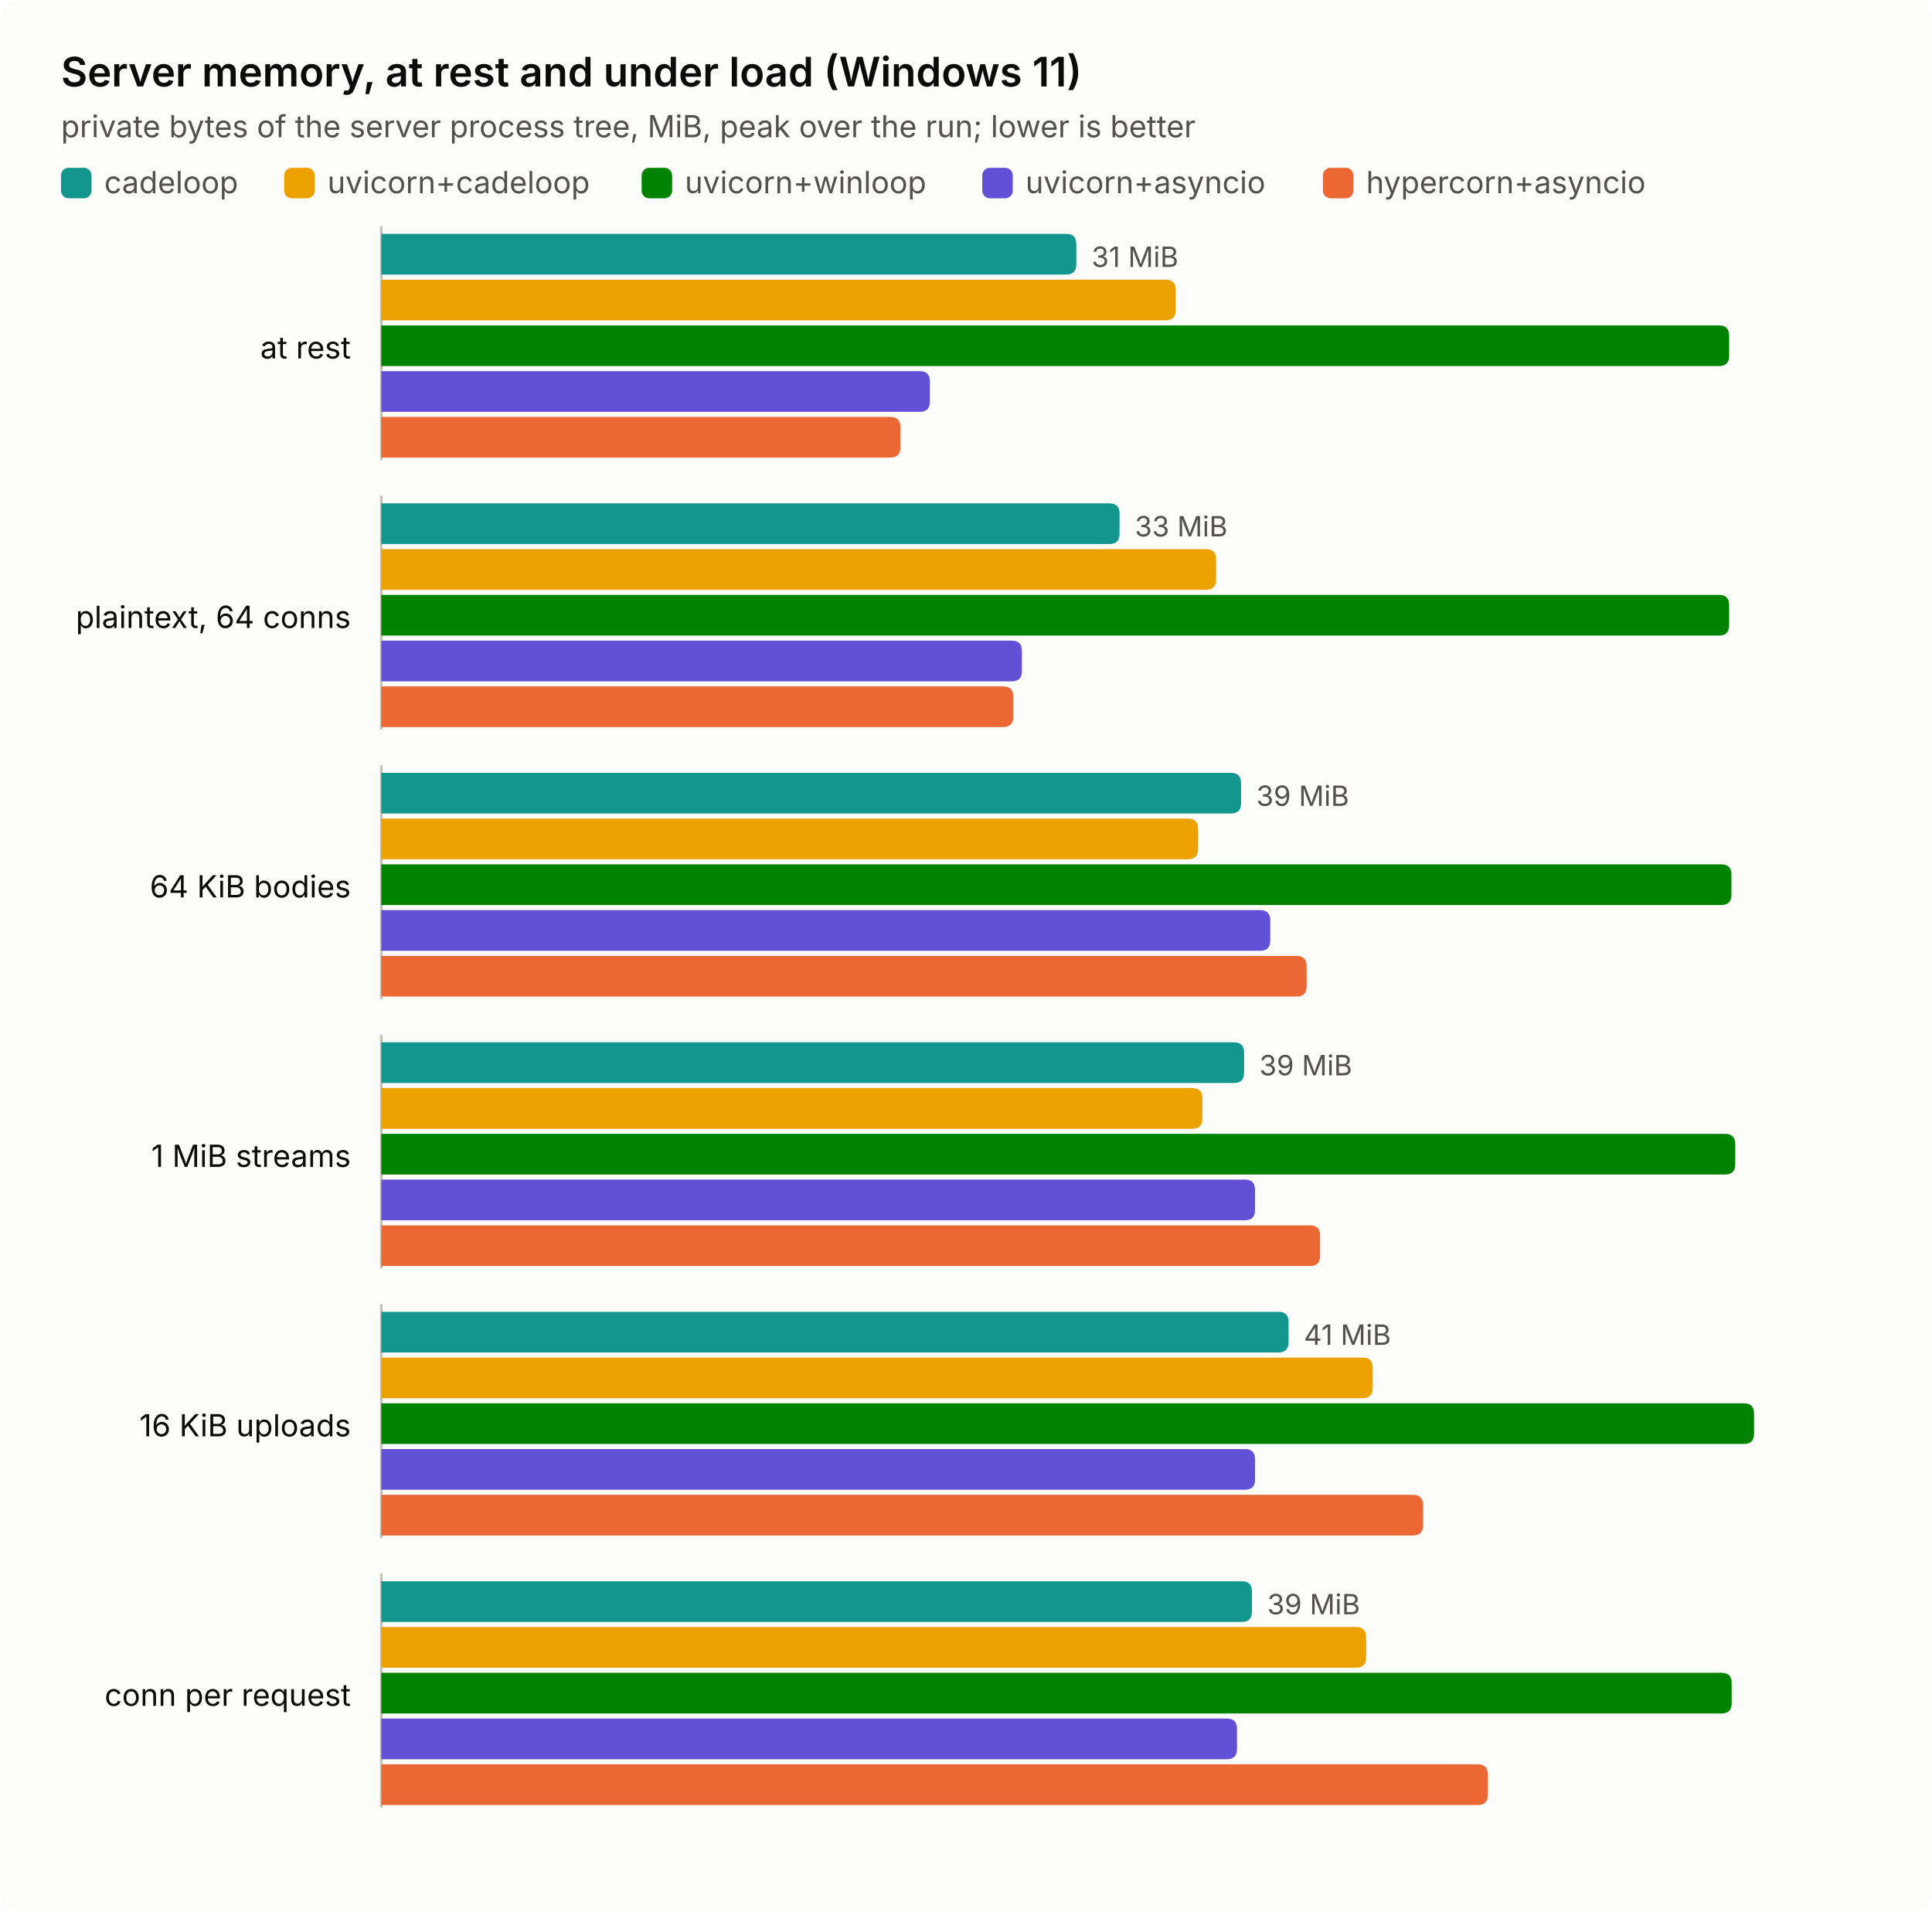
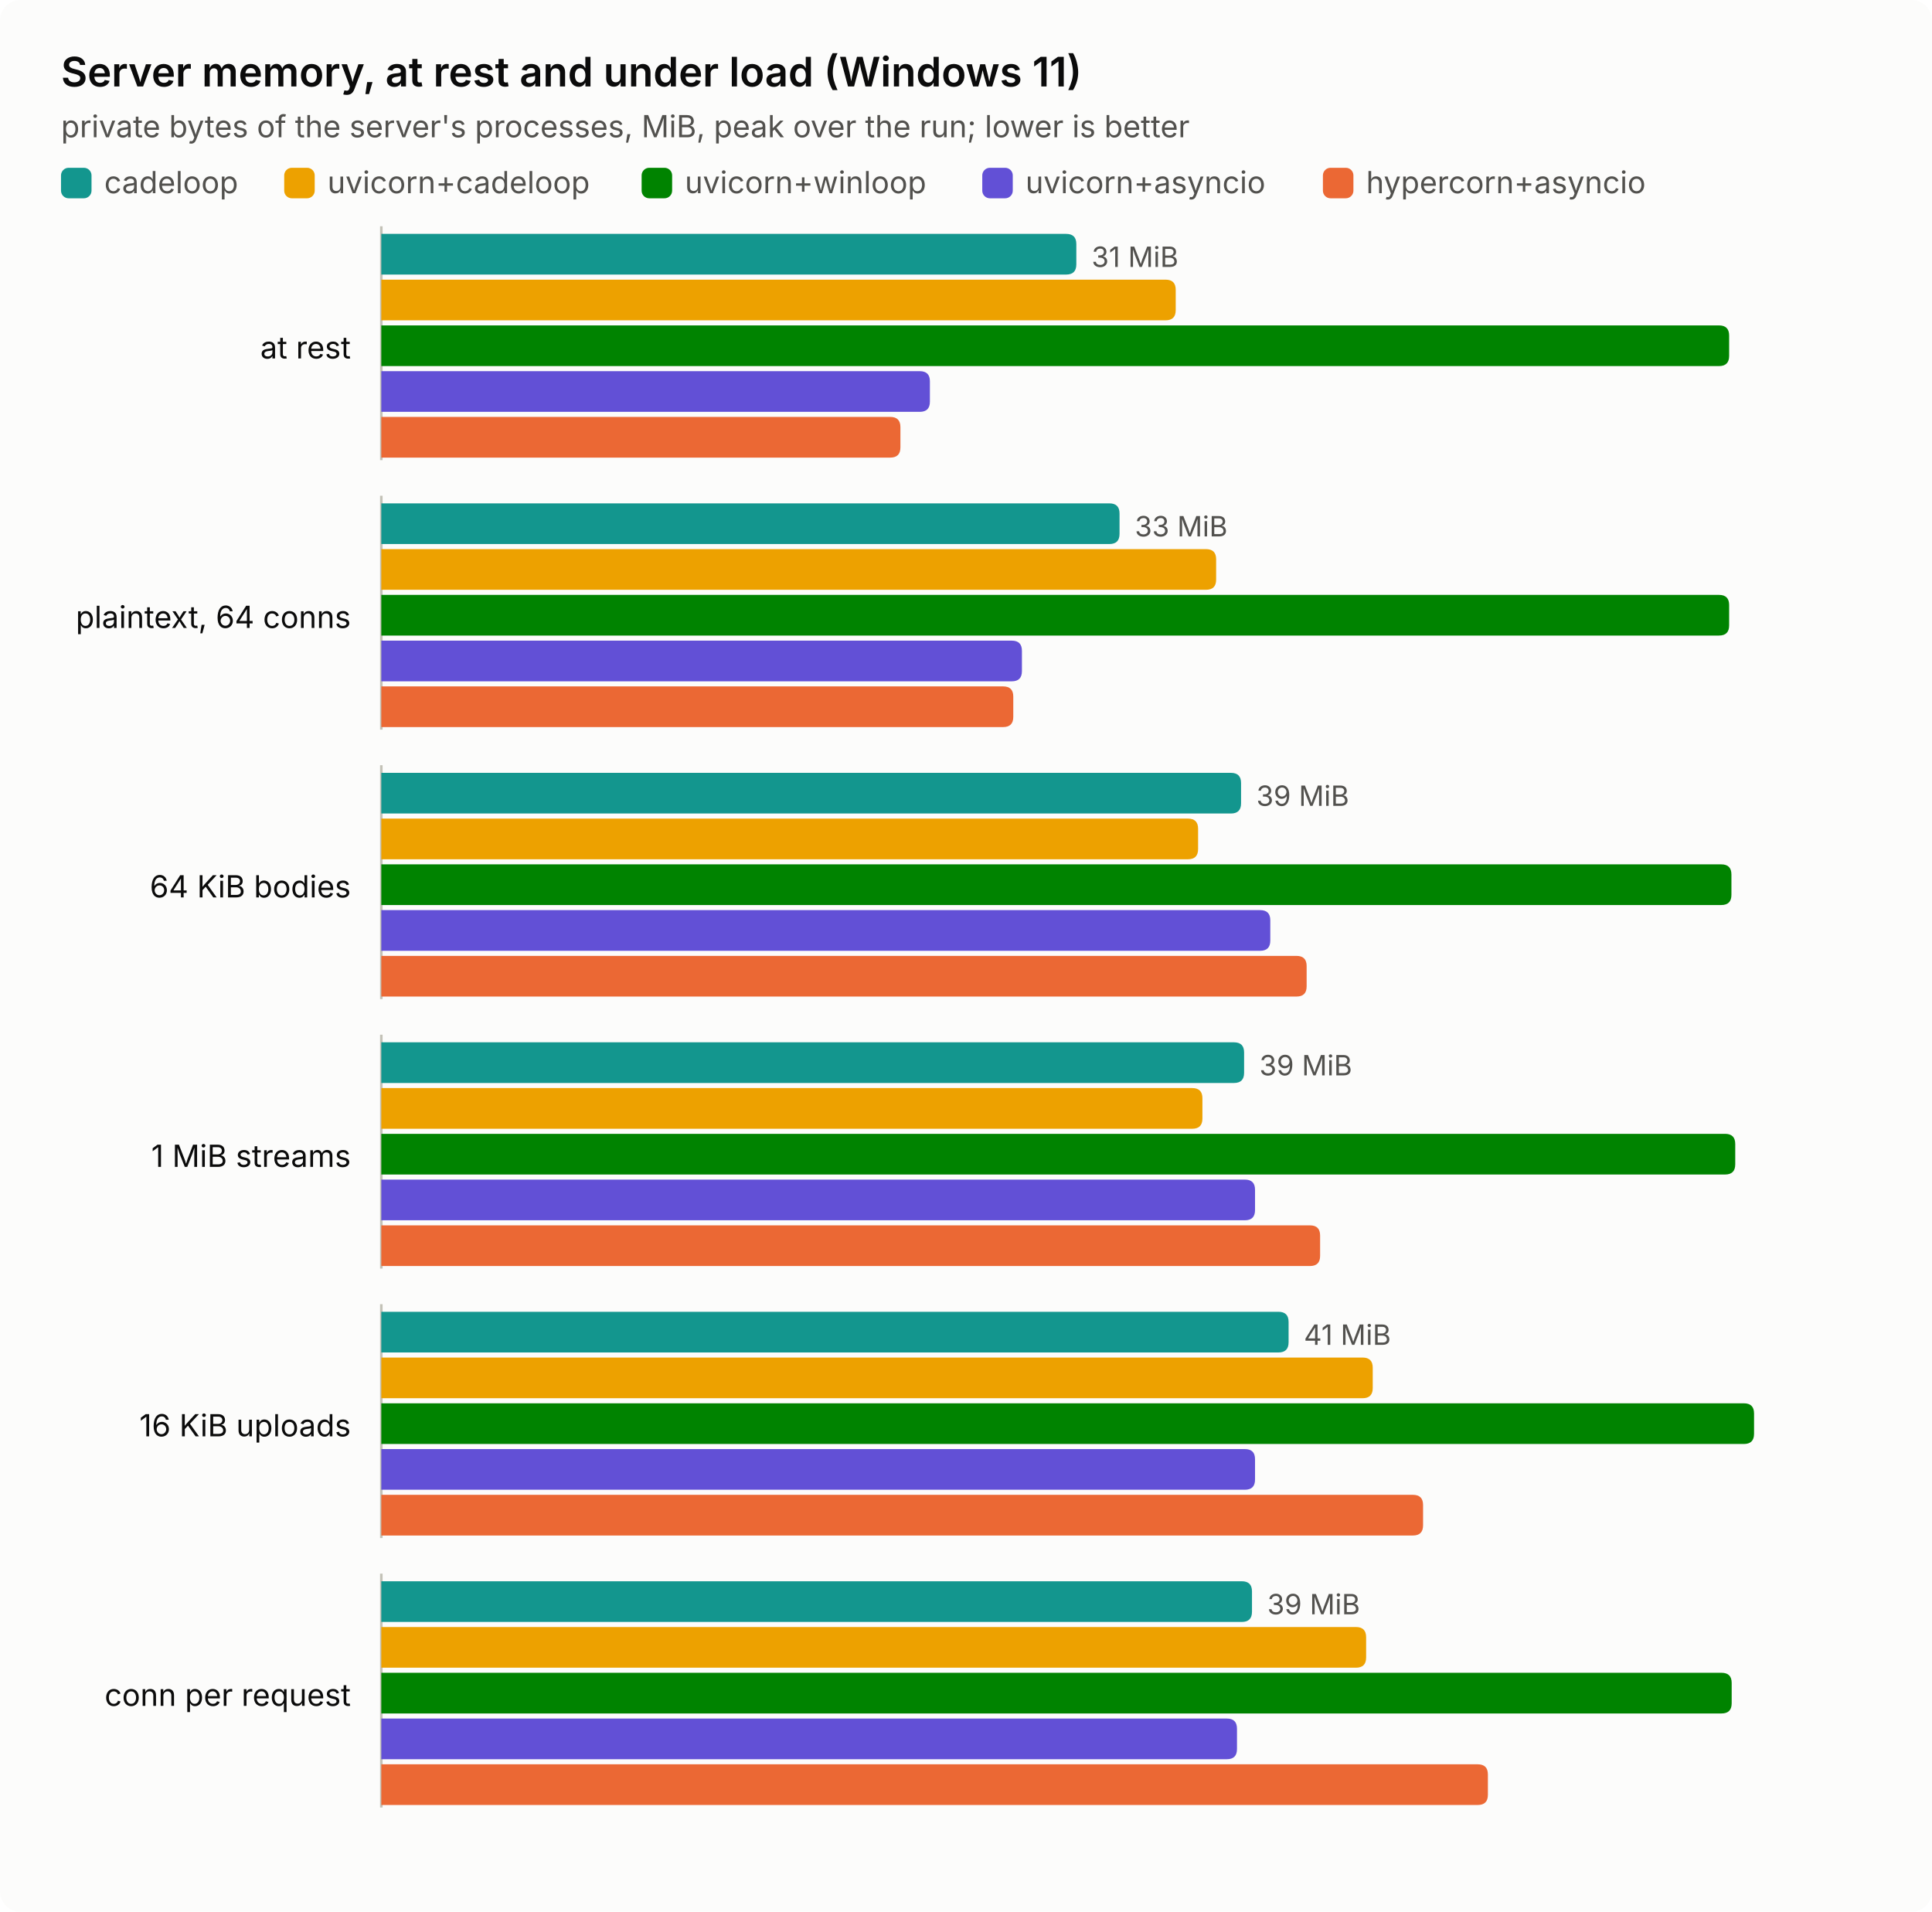
<svg xmlns="http://www.w3.org/2000/svg" viewBox="0 0 760 752" width="760" height="752" font-family="system-ui, -apple-system, 'Segoe UI', sans-serif">
  <rect width="760" height="752" fill="#fcfcfb" rx="8" />
  <text x="24" y="34" font-size="16" font-weight="600" fill="#0b0b0b">Server memory, at rest and under load (Windows 11)</text>
-   <text x="24" y="54" font-size="12" fill="#52514e">private bytes of the server process tree, MiB, peak over the run; lower is better</text>
+   <text x="24" y="54" font-size="12" fill="#52514e">private bytes of the server's processes, MiB, peak over the run; lower is better</text>
  <rect x="24.0" y="66" width="12" height="12" rx="3" fill="#13968e" />
  <text x="41.0" y="76" font-size="12" fill="#52514e">cadeloop</text>
  <rect x="111.8" y="66" width="12" height="12" rx="3" fill="#eda100" />
  <text x="128.8" y="76" font-size="12" fill="#52514e">uvicorn+cadeloop</text>
  <rect x="252.4" y="66" width="12" height="12" rx="3" fill="#008300" />
  <text x="269.4" y="76" font-size="12" fill="#52514e">uvicorn+winloop</text>
  <rect x="386.4" y="66" width="12" height="12" rx="3" fill="#6250d6" />
  <text x="403.4" y="76" font-size="12" fill="#52514e">uvicorn+asyncio</text>
  <rect x="520.4" y="66" width="12" height="12" rx="3" fill="#eb6834" />
  <text x="537.4" y="76" font-size="12" fill="#52514e">hypercorn+asyncio</text>
  <text x="138" y="141.0" font-size="12" text-anchor="end" fill="#0b0b0b">at rest</text>
  <line x1="150" y1="89" x2="150" y2="181" stroke="#c3c2b7" stroke-width="1" />
  <path d="M150.0,92.0 h269.4 q4.0,0 4.0,4.0 v8.0 q0,4.0 -4.0,4.0 h-269.4 z" fill="#13968e" />
  <rect x="150.0" y="91.0" width="0" height="0" fill="#fcfcfb" />
  <text x="429.4" y="105" font-size="11" fill="#52514e">31 MiB</text>
  <path d="M150.0,110.0 h308.5 q4.0,0 4.0,4.0 v8.0 q0,4.0 -4.0,4.0 h-308.5 z" fill="#eda100" />
  <rect x="150.0" y="109.0" width="0" height="0" fill="#fcfcfb" />
  <path d="M150.0,128.0 h526.2 q4.0,0 4.0,4.0 v8.0 q0,4.0 -4.0,4.0 h-526.2 z" fill="#008300" />
  <rect x="150.0" y="127.0" width="0" height="0" fill="#fcfcfb" />
  <path d="M150.0,146.0 h211.8 q4.0,0 4.0,4.0 v8.0 q0,4.0 -4.0,4.0 h-211.8 z" fill="#6250d6" />
  <rect x="150.0" y="145.0" width="0" height="0" fill="#fcfcfb" />
  <path d="M150.0,164.0 h200.2 q4.0,0 4.0,4.0 v8.0 q0,4.0 -4.0,4.0 h-200.2 z" fill="#eb6834" />
  <rect x="150.0" y="163.0" width="0" height="0" fill="#fcfcfb" />
  <text x="138" y="247.0" font-size="12" text-anchor="end" fill="#0b0b0b">plaintext, 64 conns</text>
  <line x1="150" y1="195" x2="150" y2="287" stroke="#c3c2b7" stroke-width="1" />
  <path d="M150.0,198.0 h286.4 q4.0,0 4.0,4.0 v8.0 q0,4.0 -4.0,4.0 h-286.4 z" fill="#13968e" />
  <rect x="150.0" y="197.0" width="0" height="0" fill="#fcfcfb" />
  <text x="446.4" y="211" font-size="11" fill="#52514e">33 MiB</text>
  <path d="M150.0,216.0 h324.4 q4.0,0 4.0,4.0 v8.0 q0,4.0 -4.0,4.0 h-324.4 z" fill="#eda100" />
  <rect x="150.0" y="215.0" width="0" height="0" fill="#fcfcfb" />
  <path d="M150.0,234.0 h526.2 q4.0,0 4.0,4.0 v8.0 q0,4.0 -4.0,4.0 h-526.2 z" fill="#008300" />
  <rect x="150.0" y="233.0" width="0" height="0" fill="#fcfcfb" />
  <path d="M150.0,252.0 h248.0 q4.0,0 4.0,4.0 v8.0 q0,4.0 -4.0,4.0 h-248.0 z" fill="#6250d6" />
  <rect x="150.0" y="251.0" width="0" height="0" fill="#fcfcfb" />
  <path d="M150.0,270.0 h244.6 q4.0,0 4.0,4.0 v8.0 q0,4.0 -4.0,4.0 h-244.6 z" fill="#eb6834" />
  <rect x="150.0" y="269.0" width="0" height="0" fill="#fcfcfb" />
  <text x="138" y="353.0" font-size="12" text-anchor="end" fill="#0b0b0b">64 KiB bodies</text>
  <line x1="150" y1="301" x2="150" y2="393" stroke="#c3c2b7" stroke-width="1" />
  <path d="M150.0,304.0 h334.2 q4.0,0 4.0,4.0 v8.0 q0,4.0 -4.0,4.0 h-334.2 z" fill="#13968e" />
  <rect x="150.0" y="303.0" width="0" height="0" fill="#fcfcfb" />
  <text x="494.2" y="317" font-size="11" fill="#52514e">39 MiB</text>
  <path d="M150.0,322.0 h317.3 q4.0,0 4.0,4.0 v8.0 q0,4.0 -4.0,4.0 h-317.3 z" fill="#eda100" />
  <rect x="150.0" y="321.0" width="0" height="0" fill="#fcfcfb" />
  <path d="M150.0,340.0 h527.1 q4.0,0 4.0,4.0 v8.0 q0,4.0 -4.0,4.0 h-527.1 z" fill="#008300" />
  <rect x="150.0" y="339.0" width="0" height="0" fill="#fcfcfb" />
  <path d="M150.0,358.0 h345.7 q4.0,0 4.0,4.0 v8.0 q0,4.0 -4.0,4.0 h-345.7 z" fill="#6250d6" />
  <rect x="150.0" y="357.0" width="0" height="0" fill="#fcfcfb" />
  <path d="M150.0,376.0 h360.0 q4.0,0 4.0,4.0 v8.0 q0,4.0 -4.0,4.0 h-360.0 z" fill="#eb6834" />
  <rect x="150.0" y="375.0" width="0" height="0" fill="#fcfcfb" />
  <text x="138" y="459.0" font-size="12" text-anchor="end" fill="#0b0b0b">1 MiB streams</text>
  <line x1="150" y1="407" x2="150" y2="499" stroke="#c3c2b7" stroke-width="1" />
  <path d="M150.0,410.0 h335.4 q4.0,0 4.0,4.0 v8.0 q0,4.0 -4.0,4.0 h-335.4 z" fill="#13968e" />
  <rect x="150.0" y="409.0" width="0" height="0" fill="#fcfcfb" />
  <text x="495.4" y="423" font-size="11" fill="#52514e">39 MiB</text>
  <path d="M150.0,428.0 h319.0 q4.0,0 4.0,4.0 v8.0 q0,4.0 -4.0,4.0 h-319.0 z" fill="#eda100" />
  <rect x="150.0" y="427.0" width="0" height="0" fill="#fcfcfb" />
  <path d="M150.0,446.0 h528.6 q4.0,0 4.0,4.0 v8.0 q0,4.0 -4.0,4.0 h-528.6 z" fill="#008300" />
  <rect x="150.0" y="445.0" width="0" height="0" fill="#fcfcfb" />
  <path d="M150.0,464.0 h339.7 q4.0,0 4.0,4.0 v8.0 q0,4.0 -4.0,4.0 h-339.7 z" fill="#6250d6" />
  <rect x="150.0" y="463.0" width="0" height="0" fill="#fcfcfb" />
  <path d="M150.0,482.0 h365.3 q4.0,0 4.0,4.0 v8.0 q0,4.0 -4.0,4.0 h-365.3 z" fill="#eb6834" />
  <rect x="150.0" y="481.0" width="0" height="0" fill="#fcfcfb" />
  <text x="138" y="565.0" font-size="12" text-anchor="end" fill="#0b0b0b">16 KiB uploads</text>
  <line x1="150" y1="513" x2="150" y2="605" stroke="#c3c2b7" stroke-width="1" />
  <path d="M150.0,516.0 h352.9 q4.0,0 4.0,4.0 v8.0 q0,4.0 -4.0,4.0 h-352.9 z" fill="#13968e" />
  <rect x="150.0" y="515.0" width="0" height="0" fill="#fcfcfb" />
  <text x="512.9" y="529" font-size="11" fill="#52514e">41 MiB</text>
  <path d="M150.0,534.0 h386.0 q4.0,0 4.0,4.0 v8.0 q0,4.0 -4.0,4.0 h-386.0 z" fill="#eda100" />
  <rect x="150.0" y="533.0" width="0" height="0" fill="#fcfcfb" />
  <path d="M150.0,552.0 h536.0 q4.0,0 4.0,4.0 v8.0 q0,4.0 -4.0,4.0 h-536.0 z" fill="#008300" />
  <rect x="150.0" y="551.0" width="0" height="0" fill="#fcfcfb" />
  <path d="M150.0,570.0 h339.7 q4.0,0 4.0,4.0 v8.0 q0,4.0 -4.0,4.0 h-339.7 z" fill="#6250d6" />
  <rect x="150.0" y="569.0" width="0" height="0" fill="#fcfcfb" />
  <path d="M150.0,588.0 h405.8 q4.0,0 4.0,4.0 v8.0 q0,4.0 -4.0,4.0 h-405.8 z" fill="#eb6834" />
  <rect x="150.0" y="587.0" width="0" height="0" fill="#fcfcfb" />
  <text x="138" y="671.0" font-size="12" text-anchor="end" fill="#0b0b0b">conn per request</text>
  <line x1="150" y1="619" x2="150" y2="711" stroke="#c3c2b7" stroke-width="1" />
  <path d="M150.0,622.0 h338.5 q4.0,0 4.0,4.0 v8.0 q0,4.0 -4.0,4.0 h-338.5 z" fill="#13968e" />
  <rect x="150.0" y="621.0" width="0" height="0" fill="#fcfcfb" />
  <text x="498.5" y="635" font-size="11" fill="#52514e">39 MiB</text>
  <path d="M150.0,640.0 h383.4 q4.0,0 4.0,4.0 v8.0 q0,4.0 -4.0,4.0 h-383.4 z" fill="#eda100" />
  <rect x="150.0" y="639.0" width="0" height="0" fill="#fcfcfb" />
  <path d="M150.0,658.0 h527.2 q4.0,0 4.0,4.0 v8.0 q0,4.0 -4.0,4.0 h-527.2 z" fill="#008300" />
  <rect x="150.0" y="657.0" width="0" height="0" fill="#fcfcfb" />
  <path d="M150.0,676.0 h332.6 q4.0,0 4.0,4.0 v8.0 q0,4.0 -4.0,4.0 h-332.6 z" fill="#6250d6" />
  <rect x="150.0" y="675.0" width="0" height="0" fill="#fcfcfb" />
  <path d="M150.0,694.0 h431.3 q4.0,0 4.0,4.0 v8.0 q0,4.0 -4.0,4.0 h-431.3 z" fill="#eb6834" />
  <rect x="150.0" y="693.0" width="0" height="0" fill="#fcfcfb" />
</svg>
